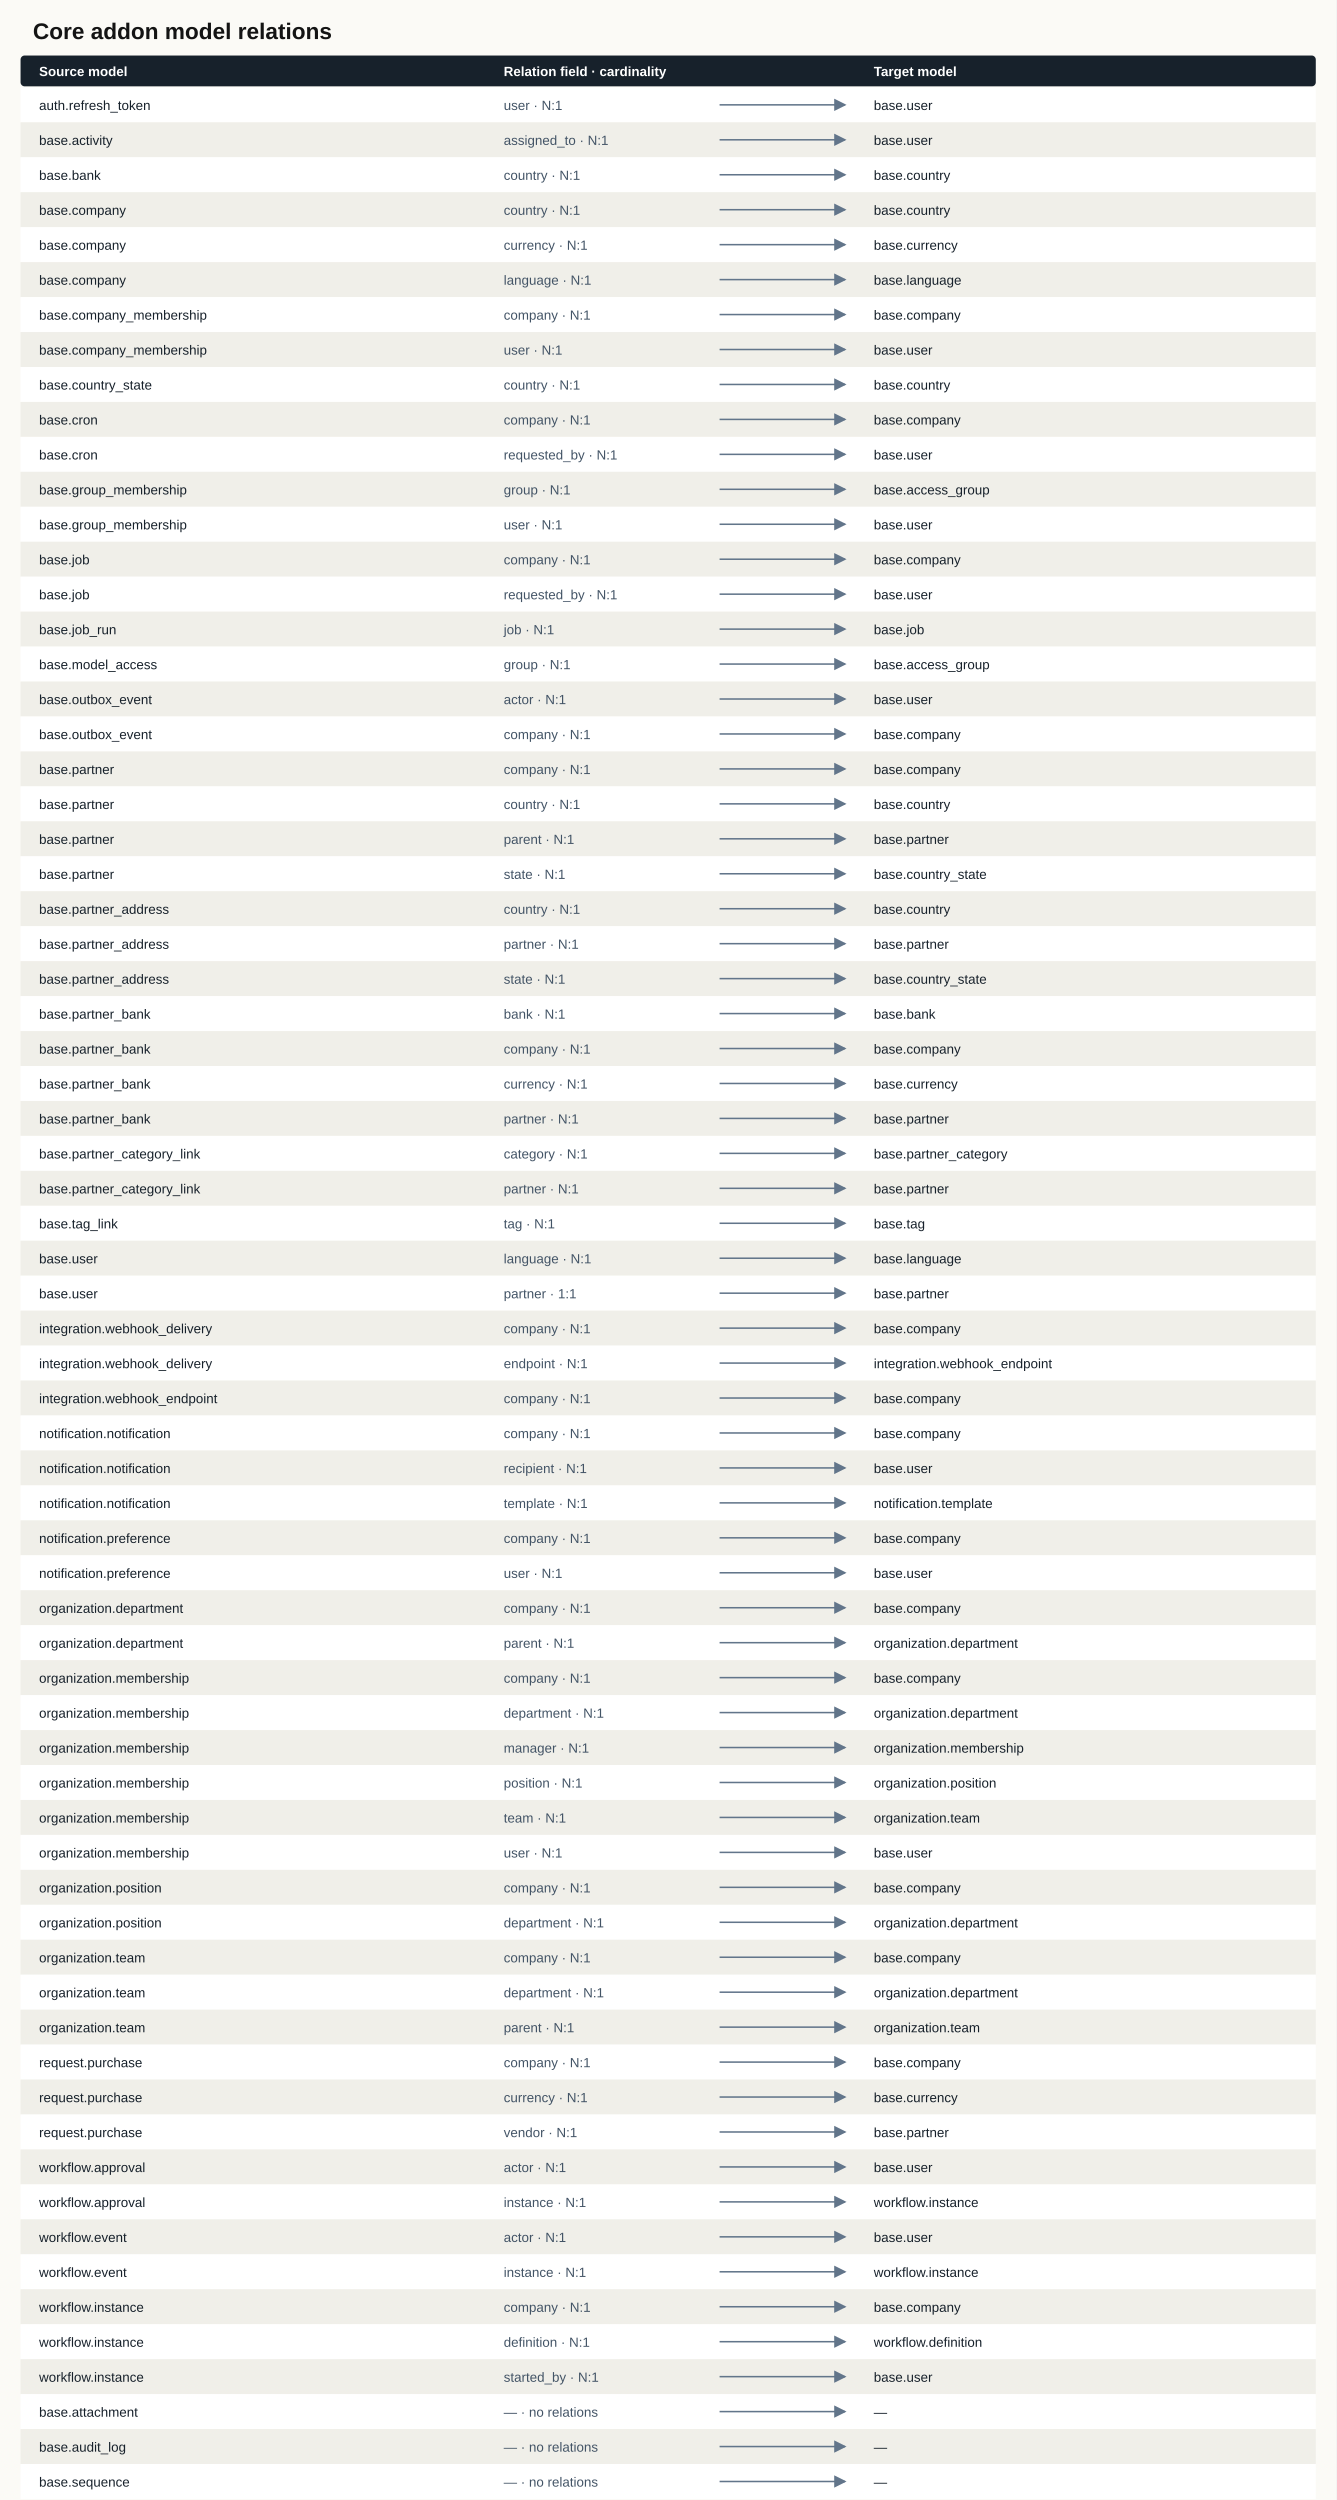
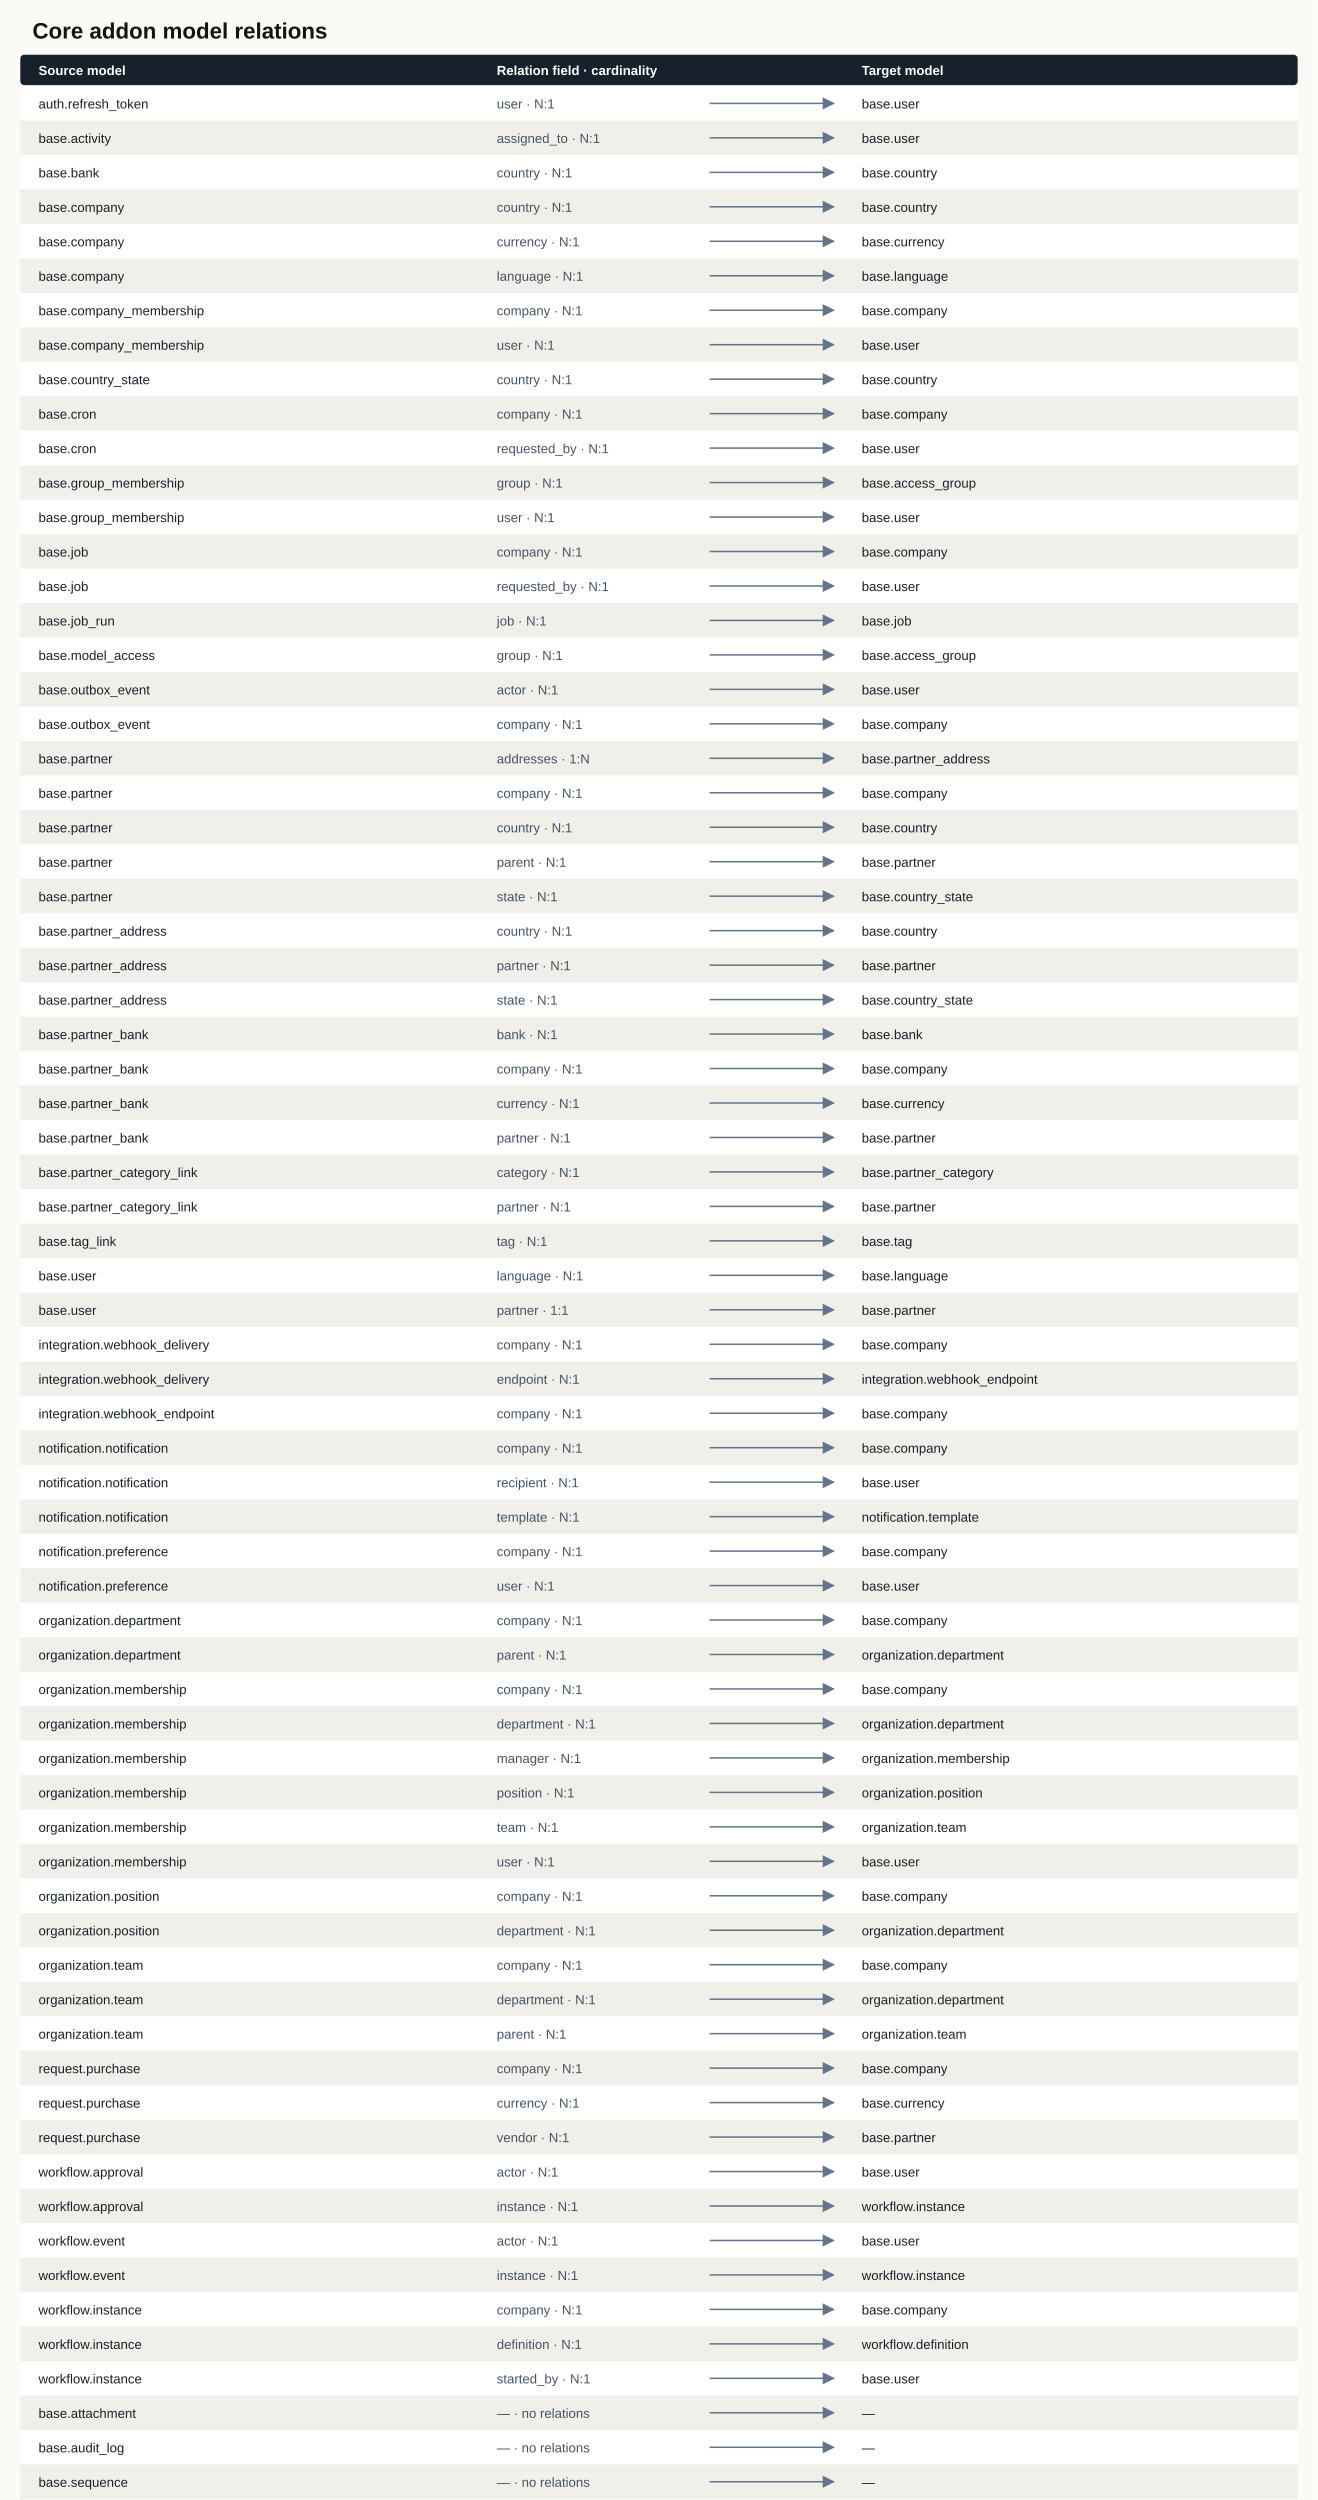
- <svg xmlns="http://www.w3.org/2000/svg" viewBox="0 0 1300 2432" role="img" aria-labelledby="diagram-title diagram-description">
+ <svg xmlns="http://www.w3.org/2000/svg" viewBox="0 0 1300 2466" role="img" aria-labelledby="diagram-title diagram-description">
  <rect width="100%" height="100%" fill="#fbfaf6" />
  <text x="32" y="38" fill="#141414" font-family="Arial,sans-serif" font-size="22" font-weight="700">Core addon model relations</text>
  <defs>
    <marker id="arrow" markerWidth="8" markerHeight="8" refX="7" refY="4" orient="auto">
      <path d="M 0 0 L 8 4 L 0 8 z" fill="#62758a" />
    </marker>
  </defs>
  <rect x="20" y="54" width="1260" height="30" rx="4" fill="#17212b" />
  <text x="38" y="74" fill="#ffffff" font-family="Arial,sans-serif" font-size="13" font-weight="700">Source model</text>
  <text x="490" y="74" fill="#ffffff" font-family="Arial,sans-serif" font-size="13" font-weight="700">Relation field · cardinality</text>
  <text x="850" y="74" fill="#ffffff" font-family="Arial,sans-serif" font-size="13" font-weight="700">Target model</text>
  <g>
    <rect x="20" y="85" width="1260" height="34" fill="#ffffff" />
    <text x="38" y="107" fill="#17212b" font-family="Arial,sans-serif" font-size="13">auth.refresh_token</text>
    <text x="490" y="107" fill="#435466" font-family="Arial,sans-serif" font-size="13">user · N:1</text>
    <path d="M 700 102 H 822" fill="none" stroke="#62758a" stroke-width="1.5" marker-end="url(#arrow)" />
    <text x="850" y="107" fill="#17212b" font-family="Arial,sans-serif" font-size="13">base.user</text>
  </g>
  <g>
    <rect x="20" y="119" width="1260" height="34" fill="#f0efe9" />
    <text x="38" y="141" fill="#17212b" font-family="Arial,sans-serif" font-size="13">base.activity</text>
    <text x="490" y="141" fill="#435466" font-family="Arial,sans-serif" font-size="13">assigned_to · N:1</text>
    <path d="M 700 136 H 822" fill="none" stroke="#62758a" stroke-width="1.5" marker-end="url(#arrow)" />
    <text x="850" y="141" fill="#17212b" font-family="Arial,sans-serif" font-size="13">base.user</text>
  </g>
  <g>
    <rect x="20" y="153" width="1260" height="34" fill="#ffffff" />
    <text x="38" y="175" fill="#17212b" font-family="Arial,sans-serif" font-size="13">base.bank</text>
    <text x="490" y="175" fill="#435466" font-family="Arial,sans-serif" font-size="13">country · N:1</text>
    <path d="M 700 170 H 822" fill="none" stroke="#62758a" stroke-width="1.5" marker-end="url(#arrow)" />
    <text x="850" y="175" fill="#17212b" font-family="Arial,sans-serif" font-size="13">base.country</text>
  </g>
  <g>
    <rect x="20" y="187" width="1260" height="34" fill="#f0efe9" />
    <text x="38" y="209" fill="#17212b" font-family="Arial,sans-serif" font-size="13">base.company</text>
    <text x="490" y="209" fill="#435466" font-family="Arial,sans-serif" font-size="13">country · N:1</text>
    <path d="M 700 204 H 822" fill="none" stroke="#62758a" stroke-width="1.5" marker-end="url(#arrow)" />
    <text x="850" y="209" fill="#17212b" font-family="Arial,sans-serif" font-size="13">base.country</text>
  </g>
  <g>
    <rect x="20" y="221" width="1260" height="34" fill="#ffffff" />
    <text x="38" y="243" fill="#17212b" font-family="Arial,sans-serif" font-size="13">base.company</text>
    <text x="490" y="243" fill="#435466" font-family="Arial,sans-serif" font-size="13">currency · N:1</text>
    <path d="M 700 238 H 822" fill="none" stroke="#62758a" stroke-width="1.5" marker-end="url(#arrow)" />
    <text x="850" y="243" fill="#17212b" font-family="Arial,sans-serif" font-size="13">base.currency</text>
  </g>
  <g>
    <rect x="20" y="255" width="1260" height="34" fill="#f0efe9" />
    <text x="38" y="277" fill="#17212b" font-family="Arial,sans-serif" font-size="13">base.company</text>
    <text x="490" y="277" fill="#435466" font-family="Arial,sans-serif" font-size="13">language · N:1</text>
    <path d="M 700 272 H 822" fill="none" stroke="#62758a" stroke-width="1.5" marker-end="url(#arrow)" />
    <text x="850" y="277" fill="#17212b" font-family="Arial,sans-serif" font-size="13">base.language</text>
  </g>
  <g>
    <rect x="20" y="289" width="1260" height="34" fill="#ffffff" />
    <text x="38" y="311" fill="#17212b" font-family="Arial,sans-serif" font-size="13">base.company_membership</text>
    <text x="490" y="311" fill="#435466" font-family="Arial,sans-serif" font-size="13">company · N:1</text>
    <path d="M 700 306 H 822" fill="none" stroke="#62758a" stroke-width="1.5" marker-end="url(#arrow)" />
    <text x="850" y="311" fill="#17212b" font-family="Arial,sans-serif" font-size="13">base.company</text>
  </g>
  <g>
    <rect x="20" y="323" width="1260" height="34" fill="#f0efe9" />
    <text x="38" y="345" fill="#17212b" font-family="Arial,sans-serif" font-size="13">base.company_membership</text>
    <text x="490" y="345" fill="#435466" font-family="Arial,sans-serif" font-size="13">user · N:1</text>
    <path d="M 700 340 H 822" fill="none" stroke="#62758a" stroke-width="1.5" marker-end="url(#arrow)" />
    <text x="850" y="345" fill="#17212b" font-family="Arial,sans-serif" font-size="13">base.user</text>
  </g>
  <g>
    <rect x="20" y="357" width="1260" height="34" fill="#ffffff" />
    <text x="38" y="379" fill="#17212b" font-family="Arial,sans-serif" font-size="13">base.country_state</text>
    <text x="490" y="379" fill="#435466" font-family="Arial,sans-serif" font-size="13">country · N:1</text>
    <path d="M 700 374 H 822" fill="none" stroke="#62758a" stroke-width="1.5" marker-end="url(#arrow)" />
    <text x="850" y="379" fill="#17212b" font-family="Arial,sans-serif" font-size="13">base.country</text>
  </g>
  <g>
    <rect x="20" y="391" width="1260" height="34" fill="#f0efe9" />
    <text x="38" y="413" fill="#17212b" font-family="Arial,sans-serif" font-size="13">base.cron</text>
    <text x="490" y="413" fill="#435466" font-family="Arial,sans-serif" font-size="13">company · N:1</text>
    <path d="M 700 408 H 822" fill="none" stroke="#62758a" stroke-width="1.5" marker-end="url(#arrow)" />
    <text x="850" y="413" fill="#17212b" font-family="Arial,sans-serif" font-size="13">base.company</text>
  </g>
  <g>
    <rect x="20" y="425" width="1260" height="34" fill="#ffffff" />
    <text x="38" y="447" fill="#17212b" font-family="Arial,sans-serif" font-size="13">base.cron</text>
    <text x="490" y="447" fill="#435466" font-family="Arial,sans-serif" font-size="13">requested_by · N:1</text>
    <path d="M 700 442 H 822" fill="none" stroke="#62758a" stroke-width="1.5" marker-end="url(#arrow)" />
    <text x="850" y="447" fill="#17212b" font-family="Arial,sans-serif" font-size="13">base.user</text>
  </g>
  <g>
    <rect x="20" y="459" width="1260" height="34" fill="#f0efe9" />
    <text x="38" y="481" fill="#17212b" font-family="Arial,sans-serif" font-size="13">base.group_membership</text>
    <text x="490" y="481" fill="#435466" font-family="Arial,sans-serif" font-size="13">group · N:1</text>
    <path d="M 700 476 H 822" fill="none" stroke="#62758a" stroke-width="1.5" marker-end="url(#arrow)" />
    <text x="850" y="481" fill="#17212b" font-family="Arial,sans-serif" font-size="13">base.access_group</text>
  </g>
  <g>
    <rect x="20" y="493" width="1260" height="34" fill="#ffffff" />
    <text x="38" y="515" fill="#17212b" font-family="Arial,sans-serif" font-size="13">base.group_membership</text>
    <text x="490" y="515" fill="#435466" font-family="Arial,sans-serif" font-size="13">user · N:1</text>
    <path d="M 700 510 H 822" fill="none" stroke="#62758a" stroke-width="1.5" marker-end="url(#arrow)" />
    <text x="850" y="515" fill="#17212b" font-family="Arial,sans-serif" font-size="13">base.user</text>
  </g>
  <g>
    <rect x="20" y="527" width="1260" height="34" fill="#f0efe9" />
    <text x="38" y="549" fill="#17212b" font-family="Arial,sans-serif" font-size="13">base.job</text>
    <text x="490" y="549" fill="#435466" font-family="Arial,sans-serif" font-size="13">company · N:1</text>
    <path d="M 700 544 H 822" fill="none" stroke="#62758a" stroke-width="1.5" marker-end="url(#arrow)" />
    <text x="850" y="549" fill="#17212b" font-family="Arial,sans-serif" font-size="13">base.company</text>
  </g>
  <g>
    <rect x="20" y="561" width="1260" height="34" fill="#ffffff" />
    <text x="38" y="583" fill="#17212b" font-family="Arial,sans-serif" font-size="13">base.job</text>
    <text x="490" y="583" fill="#435466" font-family="Arial,sans-serif" font-size="13">requested_by · N:1</text>
    <path d="M 700 578 H 822" fill="none" stroke="#62758a" stroke-width="1.5" marker-end="url(#arrow)" />
    <text x="850" y="583" fill="#17212b" font-family="Arial,sans-serif" font-size="13">base.user</text>
  </g>
  <g>
    <rect x="20" y="595" width="1260" height="34" fill="#f0efe9" />
    <text x="38" y="617" fill="#17212b" font-family="Arial,sans-serif" font-size="13">base.job_run</text>
    <text x="490" y="617" fill="#435466" font-family="Arial,sans-serif" font-size="13">job · N:1</text>
    <path d="M 700 612 H 822" fill="none" stroke="#62758a" stroke-width="1.5" marker-end="url(#arrow)" />
    <text x="850" y="617" fill="#17212b" font-family="Arial,sans-serif" font-size="13">base.job</text>
  </g>
  <g>
    <rect x="20" y="629" width="1260" height="34" fill="#ffffff" />
    <text x="38" y="651" fill="#17212b" font-family="Arial,sans-serif" font-size="13">base.model_access</text>
    <text x="490" y="651" fill="#435466" font-family="Arial,sans-serif" font-size="13">group · N:1</text>
    <path d="M 700 646 H 822" fill="none" stroke="#62758a" stroke-width="1.5" marker-end="url(#arrow)" />
    <text x="850" y="651" fill="#17212b" font-family="Arial,sans-serif" font-size="13">base.access_group</text>
  </g>
  <g>
    <rect x="20" y="663" width="1260" height="34" fill="#f0efe9" />
    <text x="38" y="685" fill="#17212b" font-family="Arial,sans-serif" font-size="13">base.outbox_event</text>
    <text x="490" y="685" fill="#435466" font-family="Arial,sans-serif" font-size="13">actor · N:1</text>
    <path d="M 700 680 H 822" fill="none" stroke="#62758a" stroke-width="1.5" marker-end="url(#arrow)" />
    <text x="850" y="685" fill="#17212b" font-family="Arial,sans-serif" font-size="13">base.user</text>
  </g>
  <g>
    <rect x="20" y="697" width="1260" height="34" fill="#ffffff" />
    <text x="38" y="719" fill="#17212b" font-family="Arial,sans-serif" font-size="13">base.outbox_event</text>
    <text x="490" y="719" fill="#435466" font-family="Arial,sans-serif" font-size="13">company · N:1</text>
    <path d="M 700 714 H 822" fill="none" stroke="#62758a" stroke-width="1.5" marker-end="url(#arrow)" />
    <text x="850" y="719" fill="#17212b" font-family="Arial,sans-serif" font-size="13">base.company</text>
  </g>
  <g>
    <rect x="20" y="731" width="1260" height="34" fill="#f0efe9" />
    <text x="38" y="753" fill="#17212b" font-family="Arial,sans-serif" font-size="13">base.partner</text>
-     <text x="490" y="753" fill="#435466" font-family="Arial,sans-serif" font-size="13">company · N:1</text>
+     <text x="490" y="753" fill="#435466" font-family="Arial,sans-serif" font-size="13">addresses · 1:N</text>
    <path d="M 700 748 H 822" fill="none" stroke="#62758a" stroke-width="1.5" marker-end="url(#arrow)" />
-     <text x="850" y="753" fill="#17212b" font-family="Arial,sans-serif" font-size="13">base.company</text>
+     <text x="850" y="753" fill="#17212b" font-family="Arial,sans-serif" font-size="13">base.partner_address</text>
  </g>
  <g>
    <rect x="20" y="765" width="1260" height="34" fill="#ffffff" />
    <text x="38" y="787" fill="#17212b" font-family="Arial,sans-serif" font-size="13">base.partner</text>
-     <text x="490" y="787" fill="#435466" font-family="Arial,sans-serif" font-size="13">country · N:1</text>
+     <text x="490" y="787" fill="#435466" font-family="Arial,sans-serif" font-size="13">company · N:1</text>
    <path d="M 700 782 H 822" fill="none" stroke="#62758a" stroke-width="1.5" marker-end="url(#arrow)" />
-     <text x="850" y="787" fill="#17212b" font-family="Arial,sans-serif" font-size="13">base.country</text>
+     <text x="850" y="787" fill="#17212b" font-family="Arial,sans-serif" font-size="13">base.company</text>
  </g>
  <g>
    <rect x="20" y="799" width="1260" height="34" fill="#f0efe9" />
    <text x="38" y="821" fill="#17212b" font-family="Arial,sans-serif" font-size="13">base.partner</text>
-     <text x="490" y="821" fill="#435466" font-family="Arial,sans-serif" font-size="13">parent · N:1</text>
+     <text x="490" y="821" fill="#435466" font-family="Arial,sans-serif" font-size="13">country · N:1</text>
    <path d="M 700 816 H 822" fill="none" stroke="#62758a" stroke-width="1.5" marker-end="url(#arrow)" />
-     <text x="850" y="821" fill="#17212b" font-family="Arial,sans-serif" font-size="13">base.partner</text>
+     <text x="850" y="821" fill="#17212b" font-family="Arial,sans-serif" font-size="13">base.country</text>
  </g>
  <g>
    <rect x="20" y="833" width="1260" height="34" fill="#ffffff" />
    <text x="38" y="855" fill="#17212b" font-family="Arial,sans-serif" font-size="13">base.partner</text>
-     <text x="490" y="855" fill="#435466" font-family="Arial,sans-serif" font-size="13">state · N:1</text>
+     <text x="490" y="855" fill="#435466" font-family="Arial,sans-serif" font-size="13">parent · N:1</text>
    <path d="M 700 850 H 822" fill="none" stroke="#62758a" stroke-width="1.5" marker-end="url(#arrow)" />
-     <text x="850" y="855" fill="#17212b" font-family="Arial,sans-serif" font-size="13">base.country_state</text>
+     <text x="850" y="855" fill="#17212b" font-family="Arial,sans-serif" font-size="13">base.partner</text>
  </g>
  <g>
    <rect x="20" y="867" width="1260" height="34" fill="#f0efe9" />
-     <text x="38" y="889" fill="#17212b" font-family="Arial,sans-serif" font-size="13">base.partner_address</text>
-     <text x="490" y="889" fill="#435466" font-family="Arial,sans-serif" font-size="13">country · N:1</text>
+     <text x="38" y="889" fill="#17212b" font-family="Arial,sans-serif" font-size="13">base.partner</text>
+     <text x="490" y="889" fill="#435466" font-family="Arial,sans-serif" font-size="13">state · N:1</text>
    <path d="M 700 884 H 822" fill="none" stroke="#62758a" stroke-width="1.5" marker-end="url(#arrow)" />
-     <text x="850" y="889" fill="#17212b" font-family="Arial,sans-serif" font-size="13">base.country</text>
+     <text x="850" y="889" fill="#17212b" font-family="Arial,sans-serif" font-size="13">base.country_state</text>
  </g>
  <g>
    <rect x="20" y="901" width="1260" height="34" fill="#ffffff" />
    <text x="38" y="923" fill="#17212b" font-family="Arial,sans-serif" font-size="13">base.partner_address</text>
-     <text x="490" y="923" fill="#435466" font-family="Arial,sans-serif" font-size="13">partner · N:1</text>
+     <text x="490" y="923" fill="#435466" font-family="Arial,sans-serif" font-size="13">country · N:1</text>
    <path d="M 700 918 H 822" fill="none" stroke="#62758a" stroke-width="1.5" marker-end="url(#arrow)" />
-     <text x="850" y="923" fill="#17212b" font-family="Arial,sans-serif" font-size="13">base.partner</text>
+     <text x="850" y="923" fill="#17212b" font-family="Arial,sans-serif" font-size="13">base.country</text>
  </g>
  <g>
    <rect x="20" y="935" width="1260" height="34" fill="#f0efe9" />
    <text x="38" y="957" fill="#17212b" font-family="Arial,sans-serif" font-size="13">base.partner_address</text>
-     <text x="490" y="957" fill="#435466" font-family="Arial,sans-serif" font-size="13">state · N:1</text>
+     <text x="490" y="957" fill="#435466" font-family="Arial,sans-serif" font-size="13">partner · N:1</text>
    <path d="M 700 952 H 822" fill="none" stroke="#62758a" stroke-width="1.5" marker-end="url(#arrow)" />
-     <text x="850" y="957" fill="#17212b" font-family="Arial,sans-serif" font-size="13">base.country_state</text>
+     <text x="850" y="957" fill="#17212b" font-family="Arial,sans-serif" font-size="13">base.partner</text>
  </g>
  <g>
    <rect x="20" y="969" width="1260" height="34" fill="#ffffff" />
-     <text x="38" y="991" fill="#17212b" font-family="Arial,sans-serif" font-size="13">base.partner_bank</text>
-     <text x="490" y="991" fill="#435466" font-family="Arial,sans-serif" font-size="13">bank · N:1</text>
+     <text x="38" y="991" fill="#17212b" font-family="Arial,sans-serif" font-size="13">base.partner_address</text>
+     <text x="490" y="991" fill="#435466" font-family="Arial,sans-serif" font-size="13">state · N:1</text>
    <path d="M 700 986 H 822" fill="none" stroke="#62758a" stroke-width="1.5" marker-end="url(#arrow)" />
-     <text x="850" y="991" fill="#17212b" font-family="Arial,sans-serif" font-size="13">base.bank</text>
+     <text x="850" y="991" fill="#17212b" font-family="Arial,sans-serif" font-size="13">base.country_state</text>
  </g>
  <g>
    <rect x="20" y="1003" width="1260" height="34" fill="#f0efe9" />
    <text x="38" y="1025" fill="#17212b" font-family="Arial,sans-serif" font-size="13">base.partner_bank</text>
-     <text x="490" y="1025" fill="#435466" font-family="Arial,sans-serif" font-size="13">company · N:1</text>
+     <text x="490" y="1025" fill="#435466" font-family="Arial,sans-serif" font-size="13">bank · N:1</text>
    <path d="M 700 1020 H 822" fill="none" stroke="#62758a" stroke-width="1.5" marker-end="url(#arrow)" />
-     <text x="850" y="1025" fill="#17212b" font-family="Arial,sans-serif" font-size="13">base.company</text>
+     <text x="850" y="1025" fill="#17212b" font-family="Arial,sans-serif" font-size="13">base.bank</text>
  </g>
  <g>
    <rect x="20" y="1037" width="1260" height="34" fill="#ffffff" />
    <text x="38" y="1059" fill="#17212b" font-family="Arial,sans-serif" font-size="13">base.partner_bank</text>
-     <text x="490" y="1059" fill="#435466" font-family="Arial,sans-serif" font-size="13">currency · N:1</text>
+     <text x="490" y="1059" fill="#435466" font-family="Arial,sans-serif" font-size="13">company · N:1</text>
    <path d="M 700 1054 H 822" fill="none" stroke="#62758a" stroke-width="1.5" marker-end="url(#arrow)" />
-     <text x="850" y="1059" fill="#17212b" font-family="Arial,sans-serif" font-size="13">base.currency</text>
+     <text x="850" y="1059" fill="#17212b" font-family="Arial,sans-serif" font-size="13">base.company</text>
  </g>
  <g>
    <rect x="20" y="1071" width="1260" height="34" fill="#f0efe9" />
    <text x="38" y="1093" fill="#17212b" font-family="Arial,sans-serif" font-size="13">base.partner_bank</text>
-     <text x="490" y="1093" fill="#435466" font-family="Arial,sans-serif" font-size="13">partner · N:1</text>
+     <text x="490" y="1093" fill="#435466" font-family="Arial,sans-serif" font-size="13">currency · N:1</text>
    <path d="M 700 1088 H 822" fill="none" stroke="#62758a" stroke-width="1.5" marker-end="url(#arrow)" />
-     <text x="850" y="1093" fill="#17212b" font-family="Arial,sans-serif" font-size="13">base.partner</text>
+     <text x="850" y="1093" fill="#17212b" font-family="Arial,sans-serif" font-size="13">base.currency</text>
  </g>
  <g>
    <rect x="20" y="1105" width="1260" height="34" fill="#ffffff" />
-     <text x="38" y="1127" fill="#17212b" font-family="Arial,sans-serif" font-size="13">base.partner_category_link</text>
-     <text x="490" y="1127" fill="#435466" font-family="Arial,sans-serif" font-size="13">category · N:1</text>
+     <text x="38" y="1127" fill="#17212b" font-family="Arial,sans-serif" font-size="13">base.partner_bank</text>
+     <text x="490" y="1127" fill="#435466" font-family="Arial,sans-serif" font-size="13">partner · N:1</text>
    <path d="M 700 1122 H 822" fill="none" stroke="#62758a" stroke-width="1.5" marker-end="url(#arrow)" />
-     <text x="850" y="1127" fill="#17212b" font-family="Arial,sans-serif" font-size="13">base.partner_category</text>
+     <text x="850" y="1127" fill="#17212b" font-family="Arial,sans-serif" font-size="13">base.partner</text>
  </g>
  <g>
    <rect x="20" y="1139" width="1260" height="34" fill="#f0efe9" />
    <text x="38" y="1161" fill="#17212b" font-family="Arial,sans-serif" font-size="13">base.partner_category_link</text>
-     <text x="490" y="1161" fill="#435466" font-family="Arial,sans-serif" font-size="13">partner · N:1</text>
+     <text x="490" y="1161" fill="#435466" font-family="Arial,sans-serif" font-size="13">category · N:1</text>
    <path d="M 700 1156 H 822" fill="none" stroke="#62758a" stroke-width="1.5" marker-end="url(#arrow)" />
-     <text x="850" y="1161" fill="#17212b" font-family="Arial,sans-serif" font-size="13">base.partner</text>
+     <text x="850" y="1161" fill="#17212b" font-family="Arial,sans-serif" font-size="13">base.partner_category</text>
  </g>
  <g>
    <rect x="20" y="1173" width="1260" height="34" fill="#ffffff" />
-     <text x="38" y="1195" fill="#17212b" font-family="Arial,sans-serif" font-size="13">base.tag_link</text>
-     <text x="490" y="1195" fill="#435466" font-family="Arial,sans-serif" font-size="13">tag · N:1</text>
+     <text x="38" y="1195" fill="#17212b" font-family="Arial,sans-serif" font-size="13">base.partner_category_link</text>
+     <text x="490" y="1195" fill="#435466" font-family="Arial,sans-serif" font-size="13">partner · N:1</text>
    <path d="M 700 1190 H 822" fill="none" stroke="#62758a" stroke-width="1.5" marker-end="url(#arrow)" />
-     <text x="850" y="1195" fill="#17212b" font-family="Arial,sans-serif" font-size="13">base.tag</text>
+     <text x="850" y="1195" fill="#17212b" font-family="Arial,sans-serif" font-size="13">base.partner</text>
  </g>
  <g>
    <rect x="20" y="1207" width="1260" height="34" fill="#f0efe9" />
-     <text x="38" y="1229" fill="#17212b" font-family="Arial,sans-serif" font-size="13">base.user</text>
-     <text x="490" y="1229" fill="#435466" font-family="Arial,sans-serif" font-size="13">language · N:1</text>
+     <text x="38" y="1229" fill="#17212b" font-family="Arial,sans-serif" font-size="13">base.tag_link</text>
+     <text x="490" y="1229" fill="#435466" font-family="Arial,sans-serif" font-size="13">tag · N:1</text>
    <path d="M 700 1224 H 822" fill="none" stroke="#62758a" stroke-width="1.5" marker-end="url(#arrow)" />
-     <text x="850" y="1229" fill="#17212b" font-family="Arial,sans-serif" font-size="13">base.language</text>
+     <text x="850" y="1229" fill="#17212b" font-family="Arial,sans-serif" font-size="13">base.tag</text>
  </g>
  <g>
    <rect x="20" y="1241" width="1260" height="34" fill="#ffffff" />
    <text x="38" y="1263" fill="#17212b" font-family="Arial,sans-serif" font-size="13">base.user</text>
-     <text x="490" y="1263" fill="#435466" font-family="Arial,sans-serif" font-size="13">partner · 1:1</text>
+     <text x="490" y="1263" fill="#435466" font-family="Arial,sans-serif" font-size="13">language · N:1</text>
    <path d="M 700 1258 H 822" fill="none" stroke="#62758a" stroke-width="1.5" marker-end="url(#arrow)" />
-     <text x="850" y="1263" fill="#17212b" font-family="Arial,sans-serif" font-size="13">base.partner</text>
+     <text x="850" y="1263" fill="#17212b" font-family="Arial,sans-serif" font-size="13">base.language</text>
  </g>
  <g>
    <rect x="20" y="1275" width="1260" height="34" fill="#f0efe9" />
-     <text x="38" y="1297" fill="#17212b" font-family="Arial,sans-serif" font-size="13">integration.webhook_delivery</text>
-     <text x="490" y="1297" fill="#435466" font-family="Arial,sans-serif" font-size="13">company · N:1</text>
+     <text x="38" y="1297" fill="#17212b" font-family="Arial,sans-serif" font-size="13">base.user</text>
+     <text x="490" y="1297" fill="#435466" font-family="Arial,sans-serif" font-size="13">partner · 1:1</text>
    <path d="M 700 1292 H 822" fill="none" stroke="#62758a" stroke-width="1.5" marker-end="url(#arrow)" />
-     <text x="850" y="1297" fill="#17212b" font-family="Arial,sans-serif" font-size="13">base.company</text>
+     <text x="850" y="1297" fill="#17212b" font-family="Arial,sans-serif" font-size="13">base.partner</text>
  </g>
  <g>
    <rect x="20" y="1309" width="1260" height="34" fill="#ffffff" />
    <text x="38" y="1331" fill="#17212b" font-family="Arial,sans-serif" font-size="13">integration.webhook_delivery</text>
-     <text x="490" y="1331" fill="#435466" font-family="Arial,sans-serif" font-size="13">endpoint · N:1</text>
+     <text x="490" y="1331" fill="#435466" font-family="Arial,sans-serif" font-size="13">company · N:1</text>
    <path d="M 700 1326 H 822" fill="none" stroke="#62758a" stroke-width="1.5" marker-end="url(#arrow)" />
-     <text x="850" y="1331" fill="#17212b" font-family="Arial,sans-serif" font-size="13">integration.webhook_endpoint</text>
+     <text x="850" y="1331" fill="#17212b" font-family="Arial,sans-serif" font-size="13">base.company</text>
  </g>
  <g>
    <rect x="20" y="1343" width="1260" height="34" fill="#f0efe9" />
-     <text x="38" y="1365" fill="#17212b" font-family="Arial,sans-serif" font-size="13">integration.webhook_endpoint</text>
-     <text x="490" y="1365" fill="#435466" font-family="Arial,sans-serif" font-size="13">company · N:1</text>
+     <text x="38" y="1365" fill="#17212b" font-family="Arial,sans-serif" font-size="13">integration.webhook_delivery</text>
+     <text x="490" y="1365" fill="#435466" font-family="Arial,sans-serif" font-size="13">endpoint · N:1</text>
    <path d="M 700 1360 H 822" fill="none" stroke="#62758a" stroke-width="1.5" marker-end="url(#arrow)" />
-     <text x="850" y="1365" fill="#17212b" font-family="Arial,sans-serif" font-size="13">base.company</text>
+     <text x="850" y="1365" fill="#17212b" font-family="Arial,sans-serif" font-size="13">integration.webhook_endpoint</text>
  </g>
  <g>
    <rect x="20" y="1377" width="1260" height="34" fill="#ffffff" />
-     <text x="38" y="1399" fill="#17212b" font-family="Arial,sans-serif" font-size="13">notification.notification</text>
+     <text x="38" y="1399" fill="#17212b" font-family="Arial,sans-serif" font-size="13">integration.webhook_endpoint</text>
    <text x="490" y="1399" fill="#435466" font-family="Arial,sans-serif" font-size="13">company · N:1</text>
    <path d="M 700 1394 H 822" fill="none" stroke="#62758a" stroke-width="1.5" marker-end="url(#arrow)" />
    <text x="850" y="1399" fill="#17212b" font-family="Arial,sans-serif" font-size="13">base.company</text>
  </g>
  <g>
    <rect x="20" y="1411" width="1260" height="34" fill="#f0efe9" />
    <text x="38" y="1433" fill="#17212b" font-family="Arial,sans-serif" font-size="13">notification.notification</text>
-     <text x="490" y="1433" fill="#435466" font-family="Arial,sans-serif" font-size="13">recipient · N:1</text>
+     <text x="490" y="1433" fill="#435466" font-family="Arial,sans-serif" font-size="13">company · N:1</text>
    <path d="M 700 1428 H 822" fill="none" stroke="#62758a" stroke-width="1.5" marker-end="url(#arrow)" />
-     <text x="850" y="1433" fill="#17212b" font-family="Arial,sans-serif" font-size="13">base.user</text>
+     <text x="850" y="1433" fill="#17212b" font-family="Arial,sans-serif" font-size="13">base.company</text>
  </g>
  <g>
    <rect x="20" y="1445" width="1260" height="34" fill="#ffffff" />
    <text x="38" y="1467" fill="#17212b" font-family="Arial,sans-serif" font-size="13">notification.notification</text>
-     <text x="490" y="1467" fill="#435466" font-family="Arial,sans-serif" font-size="13">template · N:1</text>
+     <text x="490" y="1467" fill="#435466" font-family="Arial,sans-serif" font-size="13">recipient · N:1</text>
    <path d="M 700 1462 H 822" fill="none" stroke="#62758a" stroke-width="1.5" marker-end="url(#arrow)" />
-     <text x="850" y="1467" fill="#17212b" font-family="Arial,sans-serif" font-size="13">notification.template</text>
+     <text x="850" y="1467" fill="#17212b" font-family="Arial,sans-serif" font-size="13">base.user</text>
  </g>
  <g>
    <rect x="20" y="1479" width="1260" height="34" fill="#f0efe9" />
-     <text x="38" y="1501" fill="#17212b" font-family="Arial,sans-serif" font-size="13">notification.preference</text>
-     <text x="490" y="1501" fill="#435466" font-family="Arial,sans-serif" font-size="13">company · N:1</text>
+     <text x="38" y="1501" fill="#17212b" font-family="Arial,sans-serif" font-size="13">notification.notification</text>
+     <text x="490" y="1501" fill="#435466" font-family="Arial,sans-serif" font-size="13">template · N:1</text>
    <path d="M 700 1496 H 822" fill="none" stroke="#62758a" stroke-width="1.5" marker-end="url(#arrow)" />
-     <text x="850" y="1501" fill="#17212b" font-family="Arial,sans-serif" font-size="13">base.company</text>
+     <text x="850" y="1501" fill="#17212b" font-family="Arial,sans-serif" font-size="13">notification.template</text>
  </g>
  <g>
    <rect x="20" y="1513" width="1260" height="34" fill="#ffffff" />
    <text x="38" y="1535" fill="#17212b" font-family="Arial,sans-serif" font-size="13">notification.preference</text>
-     <text x="490" y="1535" fill="#435466" font-family="Arial,sans-serif" font-size="13">user · N:1</text>
+     <text x="490" y="1535" fill="#435466" font-family="Arial,sans-serif" font-size="13">company · N:1</text>
    <path d="M 700 1530 H 822" fill="none" stroke="#62758a" stroke-width="1.5" marker-end="url(#arrow)" />
-     <text x="850" y="1535" fill="#17212b" font-family="Arial,sans-serif" font-size="13">base.user</text>
+     <text x="850" y="1535" fill="#17212b" font-family="Arial,sans-serif" font-size="13">base.company</text>
  </g>
  <g>
    <rect x="20" y="1547" width="1260" height="34" fill="#f0efe9" />
-     <text x="38" y="1569" fill="#17212b" font-family="Arial,sans-serif" font-size="13">organization.department</text>
-     <text x="490" y="1569" fill="#435466" font-family="Arial,sans-serif" font-size="13">company · N:1</text>
+     <text x="38" y="1569" fill="#17212b" font-family="Arial,sans-serif" font-size="13">notification.preference</text>
+     <text x="490" y="1569" fill="#435466" font-family="Arial,sans-serif" font-size="13">user · N:1</text>
    <path d="M 700 1564 H 822" fill="none" stroke="#62758a" stroke-width="1.5" marker-end="url(#arrow)" />
-     <text x="850" y="1569" fill="#17212b" font-family="Arial,sans-serif" font-size="13">base.company</text>
+     <text x="850" y="1569" fill="#17212b" font-family="Arial,sans-serif" font-size="13">base.user</text>
  </g>
  <g>
    <rect x="20" y="1581" width="1260" height="34" fill="#ffffff" />
    <text x="38" y="1603" fill="#17212b" font-family="Arial,sans-serif" font-size="13">organization.department</text>
-     <text x="490" y="1603" fill="#435466" font-family="Arial,sans-serif" font-size="13">parent · N:1</text>
+     <text x="490" y="1603" fill="#435466" font-family="Arial,sans-serif" font-size="13">company · N:1</text>
    <path d="M 700 1598 H 822" fill="none" stroke="#62758a" stroke-width="1.5" marker-end="url(#arrow)" />
-     <text x="850" y="1603" fill="#17212b" font-family="Arial,sans-serif" font-size="13">organization.department</text>
+     <text x="850" y="1603" fill="#17212b" font-family="Arial,sans-serif" font-size="13">base.company</text>
  </g>
  <g>
    <rect x="20" y="1615" width="1260" height="34" fill="#f0efe9" />
-     <text x="38" y="1637" fill="#17212b" font-family="Arial,sans-serif" font-size="13">organization.membership</text>
-     <text x="490" y="1637" fill="#435466" font-family="Arial,sans-serif" font-size="13">company · N:1</text>
+     <text x="38" y="1637" fill="#17212b" font-family="Arial,sans-serif" font-size="13">organization.department</text>
+     <text x="490" y="1637" fill="#435466" font-family="Arial,sans-serif" font-size="13">parent · N:1</text>
    <path d="M 700 1632 H 822" fill="none" stroke="#62758a" stroke-width="1.5" marker-end="url(#arrow)" />
-     <text x="850" y="1637" fill="#17212b" font-family="Arial,sans-serif" font-size="13">base.company</text>
+     <text x="850" y="1637" fill="#17212b" font-family="Arial,sans-serif" font-size="13">organization.department</text>
  </g>
  <g>
    <rect x="20" y="1649" width="1260" height="34" fill="#ffffff" />
    <text x="38" y="1671" fill="#17212b" font-family="Arial,sans-serif" font-size="13">organization.membership</text>
-     <text x="490" y="1671" fill="#435466" font-family="Arial,sans-serif" font-size="13">department · N:1</text>
+     <text x="490" y="1671" fill="#435466" font-family="Arial,sans-serif" font-size="13">company · N:1</text>
    <path d="M 700 1666 H 822" fill="none" stroke="#62758a" stroke-width="1.5" marker-end="url(#arrow)" />
-     <text x="850" y="1671" fill="#17212b" font-family="Arial,sans-serif" font-size="13">organization.department</text>
+     <text x="850" y="1671" fill="#17212b" font-family="Arial,sans-serif" font-size="13">base.company</text>
  </g>
  <g>
    <rect x="20" y="1683" width="1260" height="34" fill="#f0efe9" />
    <text x="38" y="1705" fill="#17212b" font-family="Arial,sans-serif" font-size="13">organization.membership</text>
-     <text x="490" y="1705" fill="#435466" font-family="Arial,sans-serif" font-size="13">manager · N:1</text>
+     <text x="490" y="1705" fill="#435466" font-family="Arial,sans-serif" font-size="13">department · N:1</text>
    <path d="M 700 1700 H 822" fill="none" stroke="#62758a" stroke-width="1.5" marker-end="url(#arrow)" />
-     <text x="850" y="1705" fill="#17212b" font-family="Arial,sans-serif" font-size="13">organization.membership</text>
+     <text x="850" y="1705" fill="#17212b" font-family="Arial,sans-serif" font-size="13">organization.department</text>
  </g>
  <g>
    <rect x="20" y="1717" width="1260" height="34" fill="#ffffff" />
    <text x="38" y="1739" fill="#17212b" font-family="Arial,sans-serif" font-size="13">organization.membership</text>
-     <text x="490" y="1739" fill="#435466" font-family="Arial,sans-serif" font-size="13">position · N:1</text>
+     <text x="490" y="1739" fill="#435466" font-family="Arial,sans-serif" font-size="13">manager · N:1</text>
    <path d="M 700 1734 H 822" fill="none" stroke="#62758a" stroke-width="1.5" marker-end="url(#arrow)" />
-     <text x="850" y="1739" fill="#17212b" font-family="Arial,sans-serif" font-size="13">organization.position</text>
+     <text x="850" y="1739" fill="#17212b" font-family="Arial,sans-serif" font-size="13">organization.membership</text>
  </g>
  <g>
    <rect x="20" y="1751" width="1260" height="34" fill="#f0efe9" />
    <text x="38" y="1773" fill="#17212b" font-family="Arial,sans-serif" font-size="13">organization.membership</text>
-     <text x="490" y="1773" fill="#435466" font-family="Arial,sans-serif" font-size="13">team · N:1</text>
+     <text x="490" y="1773" fill="#435466" font-family="Arial,sans-serif" font-size="13">position · N:1</text>
    <path d="M 700 1768 H 822" fill="none" stroke="#62758a" stroke-width="1.5" marker-end="url(#arrow)" />
-     <text x="850" y="1773" fill="#17212b" font-family="Arial,sans-serif" font-size="13">organization.team</text>
+     <text x="850" y="1773" fill="#17212b" font-family="Arial,sans-serif" font-size="13">organization.position</text>
  </g>
  <g>
    <rect x="20" y="1785" width="1260" height="34" fill="#ffffff" />
    <text x="38" y="1807" fill="#17212b" font-family="Arial,sans-serif" font-size="13">organization.membership</text>
-     <text x="490" y="1807" fill="#435466" font-family="Arial,sans-serif" font-size="13">user · N:1</text>
+     <text x="490" y="1807" fill="#435466" font-family="Arial,sans-serif" font-size="13">team · N:1</text>
    <path d="M 700 1802 H 822" fill="none" stroke="#62758a" stroke-width="1.5" marker-end="url(#arrow)" />
-     <text x="850" y="1807" fill="#17212b" font-family="Arial,sans-serif" font-size="13">base.user</text>
+     <text x="850" y="1807" fill="#17212b" font-family="Arial,sans-serif" font-size="13">organization.team</text>
  </g>
  <g>
    <rect x="20" y="1819" width="1260" height="34" fill="#f0efe9" />
-     <text x="38" y="1841" fill="#17212b" font-family="Arial,sans-serif" font-size="13">organization.position</text>
-     <text x="490" y="1841" fill="#435466" font-family="Arial,sans-serif" font-size="13">company · N:1</text>
+     <text x="38" y="1841" fill="#17212b" font-family="Arial,sans-serif" font-size="13">organization.membership</text>
+     <text x="490" y="1841" fill="#435466" font-family="Arial,sans-serif" font-size="13">user · N:1</text>
    <path d="M 700 1836 H 822" fill="none" stroke="#62758a" stroke-width="1.5" marker-end="url(#arrow)" />
-     <text x="850" y="1841" fill="#17212b" font-family="Arial,sans-serif" font-size="13">base.company</text>
+     <text x="850" y="1841" fill="#17212b" font-family="Arial,sans-serif" font-size="13">base.user</text>
  </g>
  <g>
    <rect x="20" y="1853" width="1260" height="34" fill="#ffffff" />
    <text x="38" y="1875" fill="#17212b" font-family="Arial,sans-serif" font-size="13">organization.position</text>
-     <text x="490" y="1875" fill="#435466" font-family="Arial,sans-serif" font-size="13">department · N:1</text>
+     <text x="490" y="1875" fill="#435466" font-family="Arial,sans-serif" font-size="13">company · N:1</text>
    <path d="M 700 1870 H 822" fill="none" stroke="#62758a" stroke-width="1.5" marker-end="url(#arrow)" />
-     <text x="850" y="1875" fill="#17212b" font-family="Arial,sans-serif" font-size="13">organization.department</text>
+     <text x="850" y="1875" fill="#17212b" font-family="Arial,sans-serif" font-size="13">base.company</text>
  </g>
  <g>
    <rect x="20" y="1887" width="1260" height="34" fill="#f0efe9" />
-     <text x="38" y="1909" fill="#17212b" font-family="Arial,sans-serif" font-size="13">organization.team</text>
-     <text x="490" y="1909" fill="#435466" font-family="Arial,sans-serif" font-size="13">company · N:1</text>
+     <text x="38" y="1909" fill="#17212b" font-family="Arial,sans-serif" font-size="13">organization.position</text>
+     <text x="490" y="1909" fill="#435466" font-family="Arial,sans-serif" font-size="13">department · N:1</text>
    <path d="M 700 1904 H 822" fill="none" stroke="#62758a" stroke-width="1.5" marker-end="url(#arrow)" />
-     <text x="850" y="1909" fill="#17212b" font-family="Arial,sans-serif" font-size="13">base.company</text>
+     <text x="850" y="1909" fill="#17212b" font-family="Arial,sans-serif" font-size="13">organization.department</text>
  </g>
  <g>
    <rect x="20" y="1921" width="1260" height="34" fill="#ffffff" />
    <text x="38" y="1943" fill="#17212b" font-family="Arial,sans-serif" font-size="13">organization.team</text>
-     <text x="490" y="1943" fill="#435466" font-family="Arial,sans-serif" font-size="13">department · N:1</text>
+     <text x="490" y="1943" fill="#435466" font-family="Arial,sans-serif" font-size="13">company · N:1</text>
    <path d="M 700 1938 H 822" fill="none" stroke="#62758a" stroke-width="1.5" marker-end="url(#arrow)" />
-     <text x="850" y="1943" fill="#17212b" font-family="Arial,sans-serif" font-size="13">organization.department</text>
+     <text x="850" y="1943" fill="#17212b" font-family="Arial,sans-serif" font-size="13">base.company</text>
  </g>
  <g>
    <rect x="20" y="1955" width="1260" height="34" fill="#f0efe9" />
    <text x="38" y="1977" fill="#17212b" font-family="Arial,sans-serif" font-size="13">organization.team</text>
-     <text x="490" y="1977" fill="#435466" font-family="Arial,sans-serif" font-size="13">parent · N:1</text>
+     <text x="490" y="1977" fill="#435466" font-family="Arial,sans-serif" font-size="13">department · N:1</text>
    <path d="M 700 1972 H 822" fill="none" stroke="#62758a" stroke-width="1.5" marker-end="url(#arrow)" />
-     <text x="850" y="1977" fill="#17212b" font-family="Arial,sans-serif" font-size="13">organization.team</text>
+     <text x="850" y="1977" fill="#17212b" font-family="Arial,sans-serif" font-size="13">organization.department</text>
  </g>
  <g>
    <rect x="20" y="1989" width="1260" height="34" fill="#ffffff" />
-     <text x="38" y="2011" fill="#17212b" font-family="Arial,sans-serif" font-size="13">request.purchase</text>
-     <text x="490" y="2011" fill="#435466" font-family="Arial,sans-serif" font-size="13">company · N:1</text>
+     <text x="38" y="2011" fill="#17212b" font-family="Arial,sans-serif" font-size="13">organization.team</text>
+     <text x="490" y="2011" fill="#435466" font-family="Arial,sans-serif" font-size="13">parent · N:1</text>
    <path d="M 700 2006 H 822" fill="none" stroke="#62758a" stroke-width="1.5" marker-end="url(#arrow)" />
-     <text x="850" y="2011" fill="#17212b" font-family="Arial,sans-serif" font-size="13">base.company</text>
+     <text x="850" y="2011" fill="#17212b" font-family="Arial,sans-serif" font-size="13">organization.team</text>
  </g>
  <g>
    <rect x="20" y="2023" width="1260" height="34" fill="#f0efe9" />
    <text x="38" y="2045" fill="#17212b" font-family="Arial,sans-serif" font-size="13">request.purchase</text>
-     <text x="490" y="2045" fill="#435466" font-family="Arial,sans-serif" font-size="13">currency · N:1</text>
+     <text x="490" y="2045" fill="#435466" font-family="Arial,sans-serif" font-size="13">company · N:1</text>
    <path d="M 700 2040 H 822" fill="none" stroke="#62758a" stroke-width="1.5" marker-end="url(#arrow)" />
-     <text x="850" y="2045" fill="#17212b" font-family="Arial,sans-serif" font-size="13">base.currency</text>
+     <text x="850" y="2045" fill="#17212b" font-family="Arial,sans-serif" font-size="13">base.company</text>
  </g>
  <g>
    <rect x="20" y="2057" width="1260" height="34" fill="#ffffff" />
    <text x="38" y="2079" fill="#17212b" font-family="Arial,sans-serif" font-size="13">request.purchase</text>
-     <text x="490" y="2079" fill="#435466" font-family="Arial,sans-serif" font-size="13">vendor · N:1</text>
+     <text x="490" y="2079" fill="#435466" font-family="Arial,sans-serif" font-size="13">currency · N:1</text>
    <path d="M 700 2074 H 822" fill="none" stroke="#62758a" stroke-width="1.5" marker-end="url(#arrow)" />
-     <text x="850" y="2079" fill="#17212b" font-family="Arial,sans-serif" font-size="13">base.partner</text>
+     <text x="850" y="2079" fill="#17212b" font-family="Arial,sans-serif" font-size="13">base.currency</text>
  </g>
  <g>
    <rect x="20" y="2091" width="1260" height="34" fill="#f0efe9" />
-     <text x="38" y="2113" fill="#17212b" font-family="Arial,sans-serif" font-size="13">workflow.approval</text>
-     <text x="490" y="2113" fill="#435466" font-family="Arial,sans-serif" font-size="13">actor · N:1</text>
+     <text x="38" y="2113" fill="#17212b" font-family="Arial,sans-serif" font-size="13">request.purchase</text>
+     <text x="490" y="2113" fill="#435466" font-family="Arial,sans-serif" font-size="13">vendor · N:1</text>
    <path d="M 700 2108 H 822" fill="none" stroke="#62758a" stroke-width="1.5" marker-end="url(#arrow)" />
-     <text x="850" y="2113" fill="#17212b" font-family="Arial,sans-serif" font-size="13">base.user</text>
+     <text x="850" y="2113" fill="#17212b" font-family="Arial,sans-serif" font-size="13">base.partner</text>
  </g>
  <g>
    <rect x="20" y="2125" width="1260" height="34" fill="#ffffff" />
    <text x="38" y="2147" fill="#17212b" font-family="Arial,sans-serif" font-size="13">workflow.approval</text>
-     <text x="490" y="2147" fill="#435466" font-family="Arial,sans-serif" font-size="13">instance · N:1</text>
+     <text x="490" y="2147" fill="#435466" font-family="Arial,sans-serif" font-size="13">actor · N:1</text>
    <path d="M 700 2142 H 822" fill="none" stroke="#62758a" stroke-width="1.5" marker-end="url(#arrow)" />
-     <text x="850" y="2147" fill="#17212b" font-family="Arial,sans-serif" font-size="13">workflow.instance</text>
+     <text x="850" y="2147" fill="#17212b" font-family="Arial,sans-serif" font-size="13">base.user</text>
  </g>
  <g>
    <rect x="20" y="2159" width="1260" height="34" fill="#f0efe9" />
-     <text x="38" y="2181" fill="#17212b" font-family="Arial,sans-serif" font-size="13">workflow.event</text>
-     <text x="490" y="2181" fill="#435466" font-family="Arial,sans-serif" font-size="13">actor · N:1</text>
+     <text x="38" y="2181" fill="#17212b" font-family="Arial,sans-serif" font-size="13">workflow.approval</text>
+     <text x="490" y="2181" fill="#435466" font-family="Arial,sans-serif" font-size="13">instance · N:1</text>
    <path d="M 700 2176 H 822" fill="none" stroke="#62758a" stroke-width="1.5" marker-end="url(#arrow)" />
-     <text x="850" y="2181" fill="#17212b" font-family="Arial,sans-serif" font-size="13">base.user</text>
+     <text x="850" y="2181" fill="#17212b" font-family="Arial,sans-serif" font-size="13">workflow.instance</text>
  </g>
  <g>
    <rect x="20" y="2193" width="1260" height="34" fill="#ffffff" />
    <text x="38" y="2215" fill="#17212b" font-family="Arial,sans-serif" font-size="13">workflow.event</text>
-     <text x="490" y="2215" fill="#435466" font-family="Arial,sans-serif" font-size="13">instance · N:1</text>
+     <text x="490" y="2215" fill="#435466" font-family="Arial,sans-serif" font-size="13">actor · N:1</text>
    <path d="M 700 2210 H 822" fill="none" stroke="#62758a" stroke-width="1.5" marker-end="url(#arrow)" />
-     <text x="850" y="2215" fill="#17212b" font-family="Arial,sans-serif" font-size="13">workflow.instance</text>
+     <text x="850" y="2215" fill="#17212b" font-family="Arial,sans-serif" font-size="13">base.user</text>
  </g>
  <g>
    <rect x="20" y="2227" width="1260" height="34" fill="#f0efe9" />
-     <text x="38" y="2249" fill="#17212b" font-family="Arial,sans-serif" font-size="13">workflow.instance</text>
-     <text x="490" y="2249" fill="#435466" font-family="Arial,sans-serif" font-size="13">company · N:1</text>
+     <text x="38" y="2249" fill="#17212b" font-family="Arial,sans-serif" font-size="13">workflow.event</text>
+     <text x="490" y="2249" fill="#435466" font-family="Arial,sans-serif" font-size="13">instance · N:1</text>
    <path d="M 700 2244 H 822" fill="none" stroke="#62758a" stroke-width="1.5" marker-end="url(#arrow)" />
-     <text x="850" y="2249" fill="#17212b" font-family="Arial,sans-serif" font-size="13">base.company</text>
+     <text x="850" y="2249" fill="#17212b" font-family="Arial,sans-serif" font-size="13">workflow.instance</text>
  </g>
  <g>
    <rect x="20" y="2261" width="1260" height="34" fill="#ffffff" />
    <text x="38" y="2283" fill="#17212b" font-family="Arial,sans-serif" font-size="13">workflow.instance</text>
-     <text x="490" y="2283" fill="#435466" font-family="Arial,sans-serif" font-size="13">definition · N:1</text>
+     <text x="490" y="2283" fill="#435466" font-family="Arial,sans-serif" font-size="13">company · N:1</text>
    <path d="M 700 2278 H 822" fill="none" stroke="#62758a" stroke-width="1.5" marker-end="url(#arrow)" />
-     <text x="850" y="2283" fill="#17212b" font-family="Arial,sans-serif" font-size="13">workflow.definition</text>
+     <text x="850" y="2283" fill="#17212b" font-family="Arial,sans-serif" font-size="13">base.company</text>
  </g>
  <g>
    <rect x="20" y="2295" width="1260" height="34" fill="#f0efe9" />
    <text x="38" y="2317" fill="#17212b" font-family="Arial,sans-serif" font-size="13">workflow.instance</text>
-     <text x="490" y="2317" fill="#435466" font-family="Arial,sans-serif" font-size="13">started_by · N:1</text>
+     <text x="490" y="2317" fill="#435466" font-family="Arial,sans-serif" font-size="13">definition · N:1</text>
    <path d="M 700 2312 H 822" fill="none" stroke="#62758a" stroke-width="1.5" marker-end="url(#arrow)" />
-     <text x="850" y="2317" fill="#17212b" font-family="Arial,sans-serif" font-size="13">base.user</text>
+     <text x="850" y="2317" fill="#17212b" font-family="Arial,sans-serif" font-size="13">workflow.definition</text>
  </g>
  <g>
    <rect x="20" y="2329" width="1260" height="34" fill="#ffffff" />
-     <text x="38" y="2351" fill="#17212b" font-family="Arial,sans-serif" font-size="13">base.attachment</text>
-     <text x="490" y="2351" fill="#435466" font-family="Arial,sans-serif" font-size="13">— · no relations</text>
+     <text x="38" y="2351" fill="#17212b" font-family="Arial,sans-serif" font-size="13">workflow.instance</text>
+     <text x="490" y="2351" fill="#435466" font-family="Arial,sans-serif" font-size="13">started_by · N:1</text>
    <path d="M 700 2346 H 822" fill="none" stroke="#62758a" stroke-width="1.5" marker-end="url(#arrow)" />
-     <text x="850" y="2351" fill="#17212b" font-family="Arial,sans-serif" font-size="13">—</text>
+     <text x="850" y="2351" fill="#17212b" font-family="Arial,sans-serif" font-size="13">base.user</text>
  </g>
  <g>
    <rect x="20" y="2363" width="1260" height="34" fill="#f0efe9" />
-     <text x="38" y="2385" fill="#17212b" font-family="Arial,sans-serif" font-size="13">base.audit_log</text>
+     <text x="38" y="2385" fill="#17212b" font-family="Arial,sans-serif" font-size="13">base.attachment</text>
    <text x="490" y="2385" fill="#435466" font-family="Arial,sans-serif" font-size="13">— · no relations</text>
    <path d="M 700 2380 H 822" fill="none" stroke="#62758a" stroke-width="1.5" marker-end="url(#arrow)" />
    <text x="850" y="2385" fill="#17212b" font-family="Arial,sans-serif" font-size="13">—</text>
  </g>
  <g>
    <rect x="20" y="2397" width="1260" height="34" fill="#ffffff" />
-     <text x="38" y="2419" fill="#17212b" font-family="Arial,sans-serif" font-size="13">base.sequence</text>
+     <text x="38" y="2419" fill="#17212b" font-family="Arial,sans-serif" font-size="13">base.audit_log</text>
    <text x="490" y="2419" fill="#435466" font-family="Arial,sans-serif" font-size="13">— · no relations</text>
    <path d="M 700 2414 H 822" fill="none" stroke="#62758a" stroke-width="1.5" marker-end="url(#arrow)" />
    <text x="850" y="2419" fill="#17212b" font-family="Arial,sans-serif" font-size="13">—</text>
  </g>
+   <g>
+     <rect x="20" y="2431" width="1260" height="34" fill="#f0efe9" />
+     <text x="38" y="2453" fill="#17212b" font-family="Arial,sans-serif" font-size="13">base.sequence</text>
+     <text x="490" y="2453" fill="#435466" font-family="Arial,sans-serif" font-size="13">— · no relations</text>
+     <path d="M 700 2448 H 822" fill="none" stroke="#62758a" stroke-width="1.5" marker-end="url(#arrow)" />
+     <text x="850" y="2453" fill="#17212b" font-family="Arial,sans-serif" font-size="13">—</text>
+   </g>
</svg>
